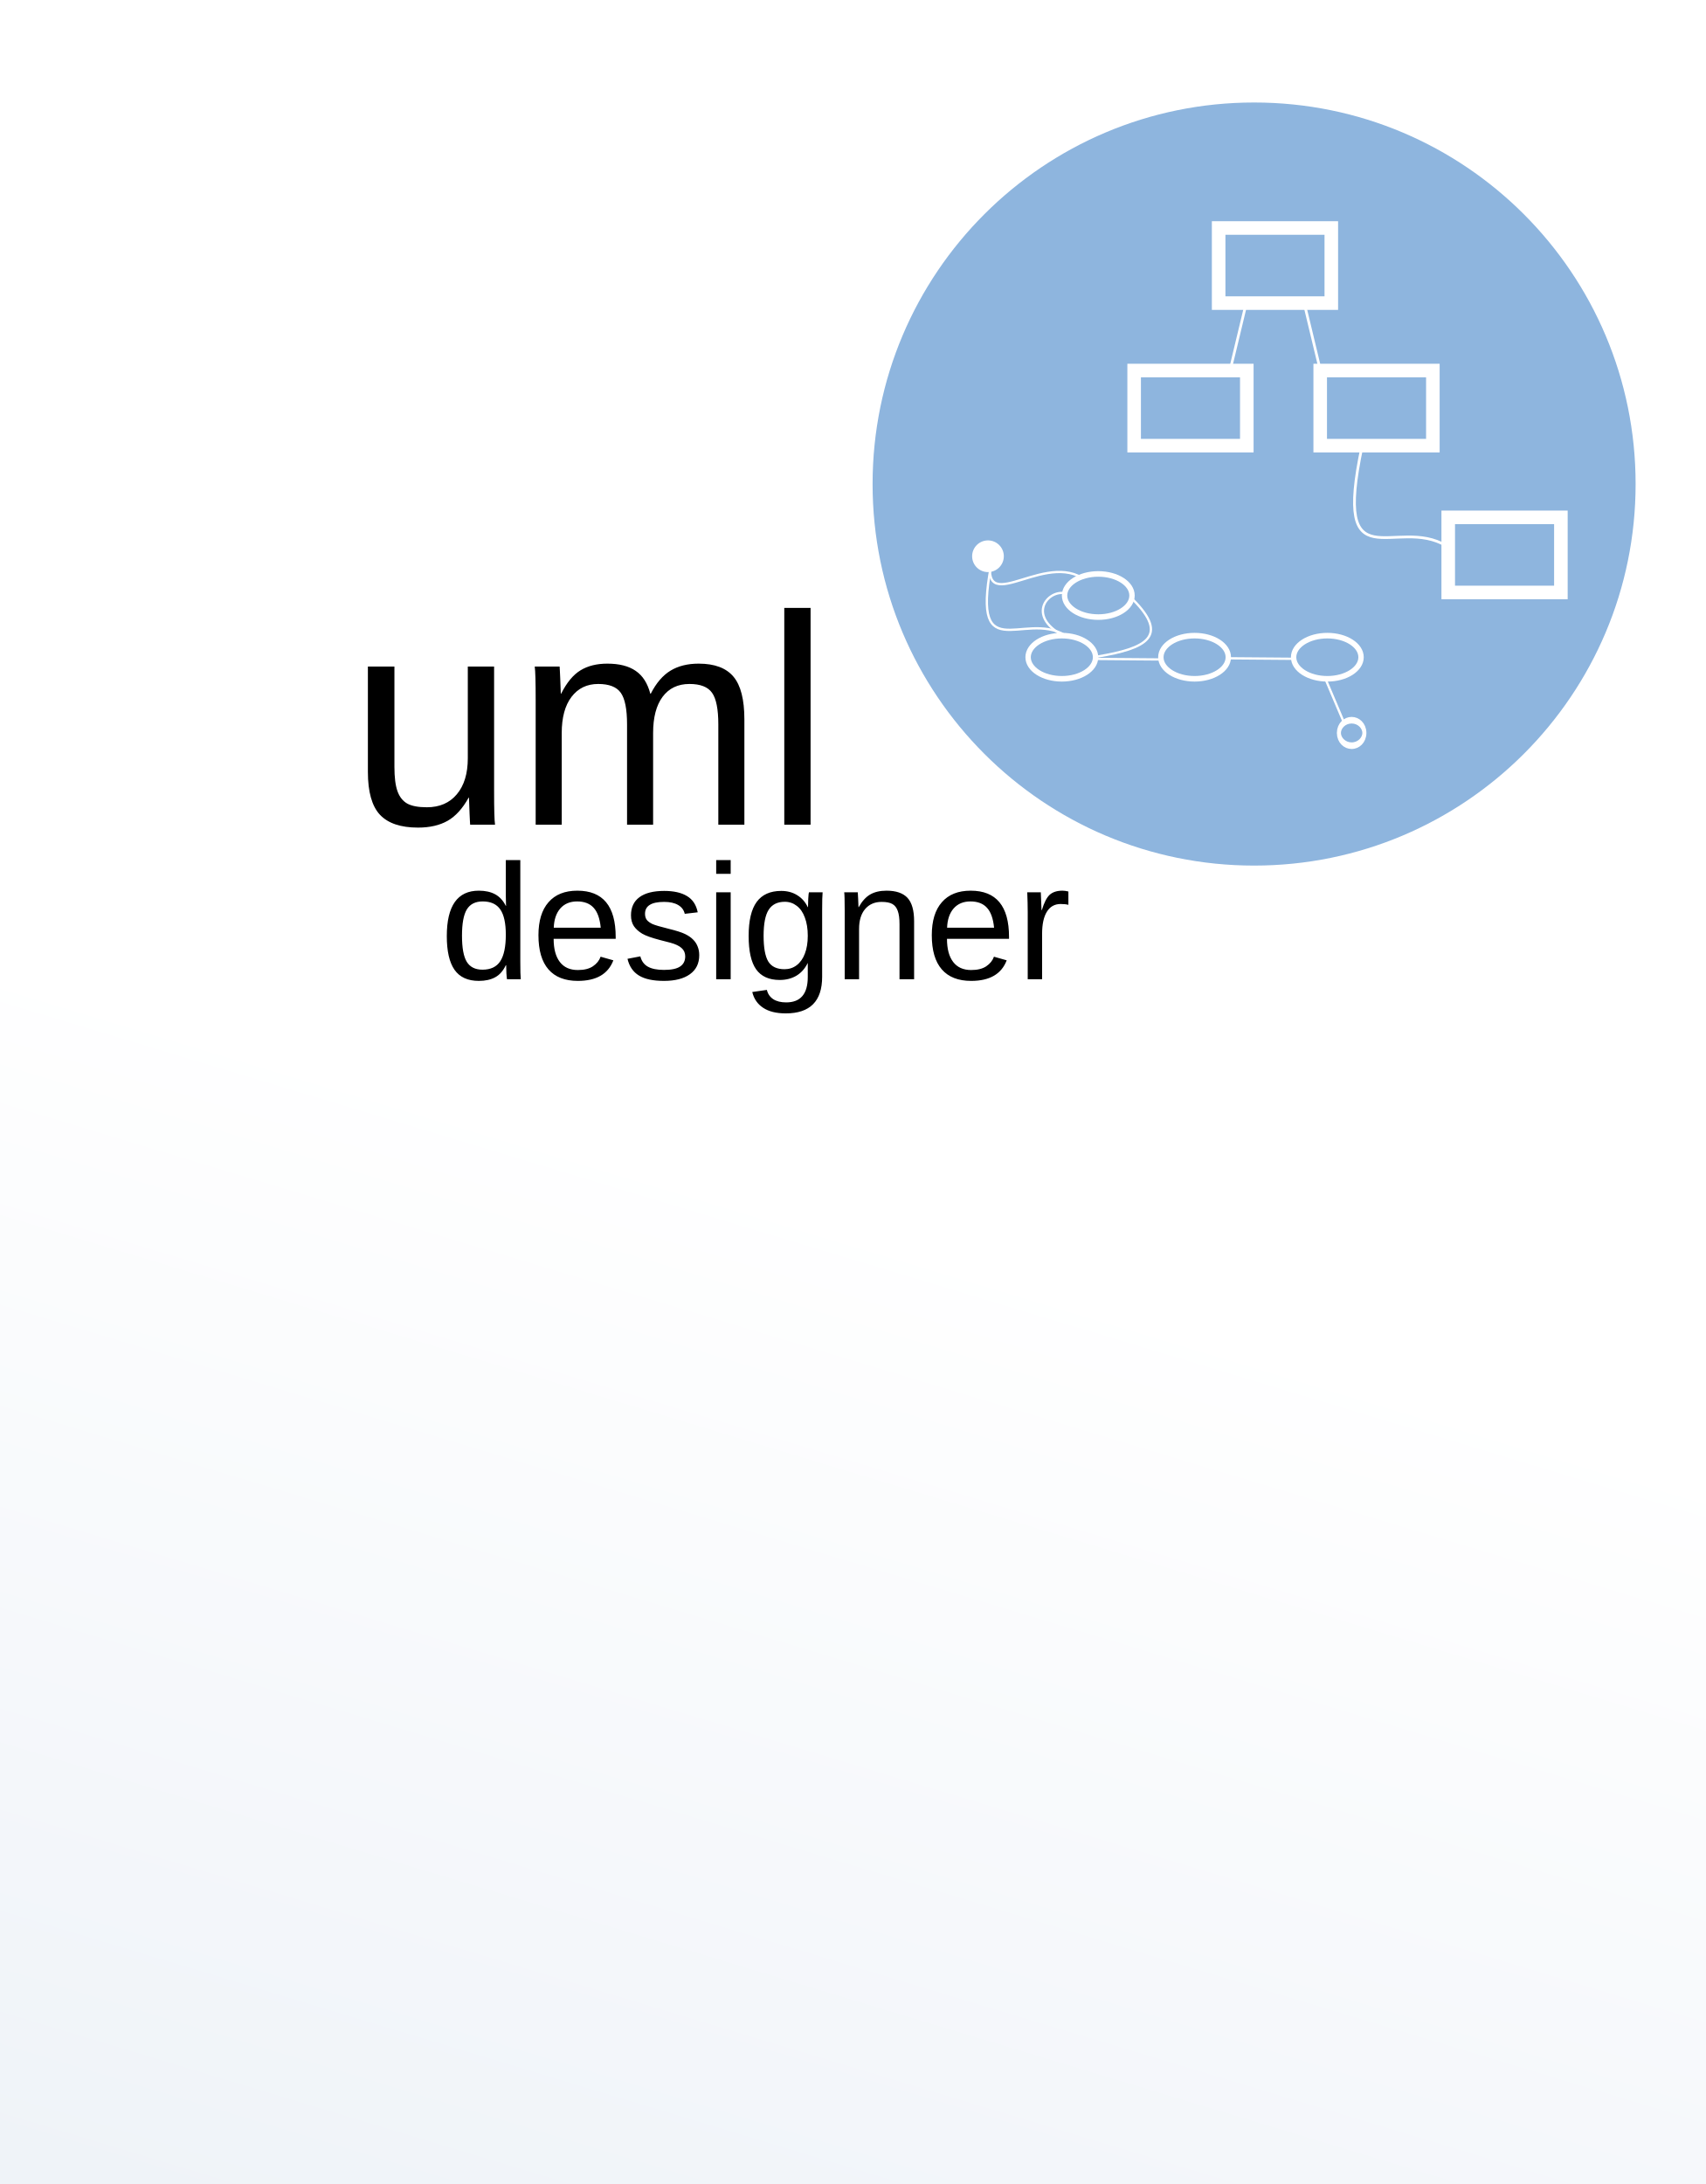
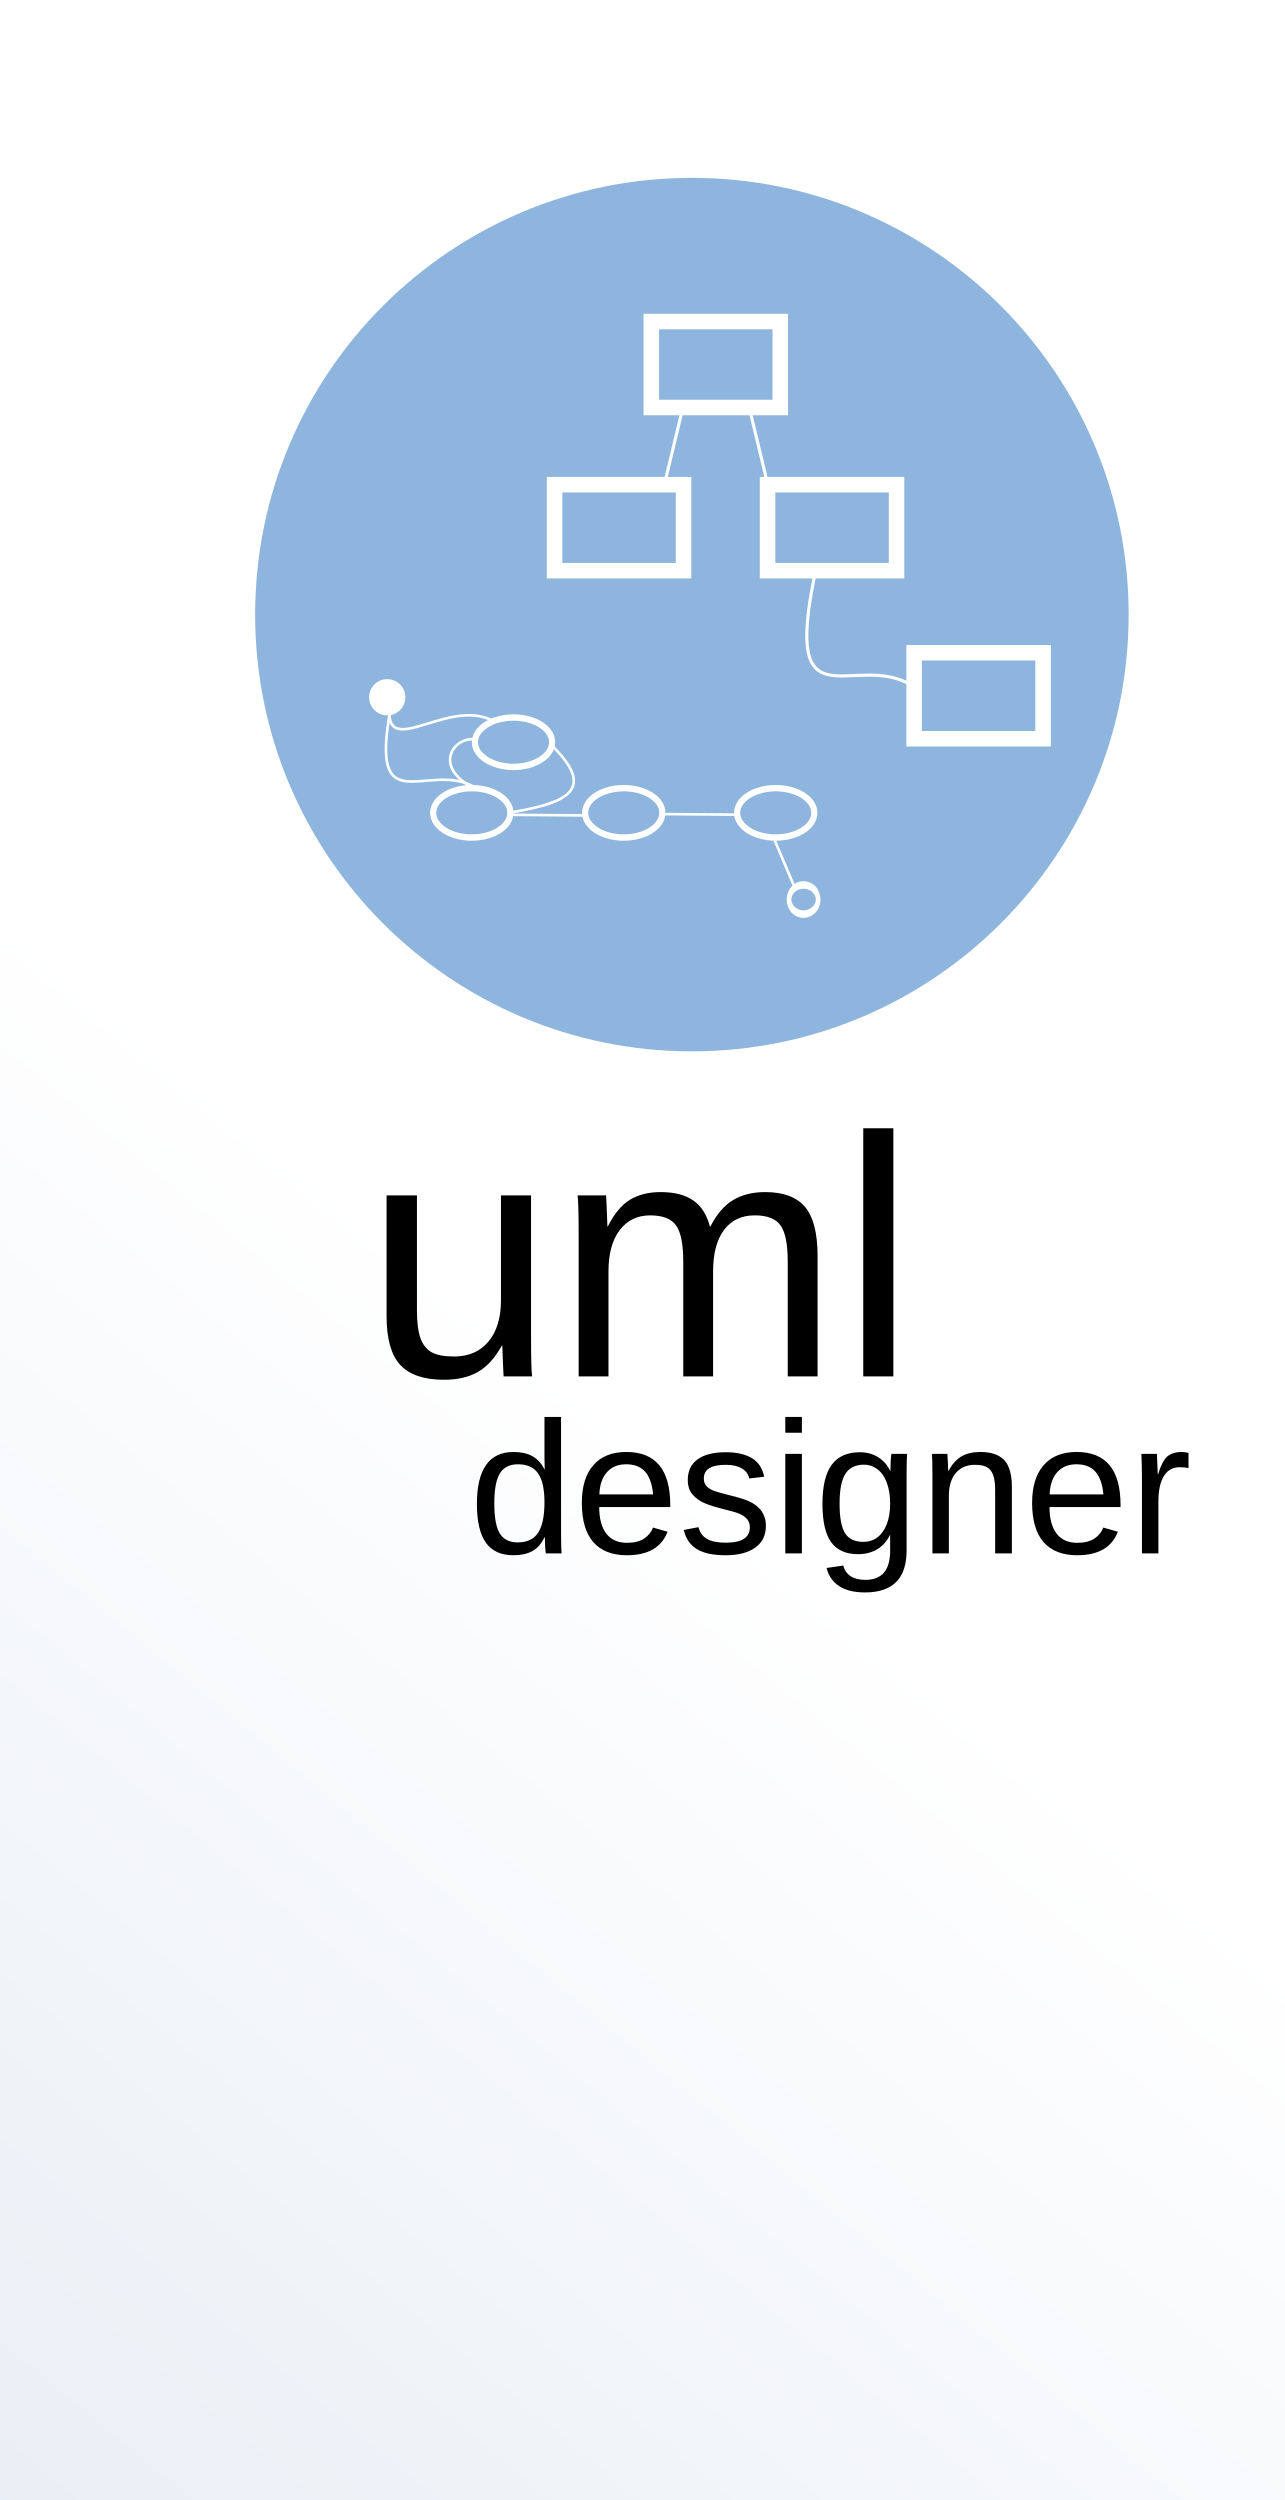
- <svg xmlns="http://www.w3.org/2000/svg" xmlns:xlink="http://www.w3.org/1999/xlink" width="228" height="292" id="svg3095" version="1.1">
+ <svg xmlns="http://www.w3.org/2000/svg" xmlns:xlink="http://www.w3.org/1999/xlink" width="150" height="292" id="svg3095" version="1.1">
  <defs id="defs3097">
    <linearGradient xlink:href="#linearGradient6215" id="linearGradient6221" x1="55.569" y1="127.767" x2="-106.48" y2="676.482" gradientUnits="userSpaceOnUse" gradientTransform="matrix(1.038796,0,0,1.063522,-1.34068,703.1767)" />
    <linearGradient id="linearGradient6215">
      <stop style="stop-color:#ffffff;stop-opacity:1;" offset="0" id="stop6217" />
      <stop style="stop-color:#c0d0e4;stop-opacity:1;" offset="1" id="stop6219" />
    </linearGradient>
-     <linearGradient y2="676.482" x2="-106.48" y1="127.767" x1="55.569" gradientTransform="matrix(1.038796,0,0,1.063522,-98.67823,739.2629)" gradientUnits="userSpaceOnUse" id="linearGradient3118" xlink:href="#linearGradient6215" />
+     <linearGradient y2="676.482" x2="-106.48" y1="127.767" x1="55.569" gradientTransform="matrix(0.3275371,0,0,0.914654,-8.268007,756.2024)" gradientUnits="userSpaceOnUse" id="linearGradient3118" xlink:href="#linearGradient6215" />
  </defs>
  <g id="layer1" transform="translate(0,-760.3622)">
-     <rect style="fill:url(#linearGradient3118);fill-opacity:1;stroke:#a3acb3;stroke-width:2.102;stroke-miterlimit:4;stroke-opacity:1;stroke-dasharray:none" id="rect6213" width="527.399" height="353.451" x="-103.085" y="741.286" />
-     <g transform="translate(67.69545,5.305847)" id="g3155">
+     <rect style="fill:url(#linearGradient3118);fill-opacity:1;stroke:#a3acb3;stroke-width:1.095;stroke-miterlimit:4;stroke-opacity:1;stroke-dasharray:none" id="rect6213" width="166.291" height="303.976" x="-9.658" y="757.943" />
+     <g transform="translate(-19.17767,12.37691)" id="g3155">
      <path style="fill:#8eb5de;fill-opacity:1;stroke:none" id="path3098" d="m 129.3,110.292 c 0,23.153 -18.769,41.921 -41.921,41.921 -23.153,0 -41.921,-18.769 -41.921,-41.921 0,-23.153 18.769,-41.921 41.921,-41.921 23.153,0 41.921,18.769 41.921,41.921 z" transform="matrix(1.216867,0,0,1.216867,-6.337811,685.5615)" />
      <g id="g6813">
        <rect style="fill:none;stroke:#ffffff;stroke-width:1.813;stroke-linecap:butt;stroke-linejoin:miter;stroke-miterlimit:4;stroke-opacity:1;stroke-dasharray:none" id="rect6356" width="15.064" height="10.043" x="95.25" y="785.539" />
        <rect style="fill:none;stroke:#ffffff;stroke-width:1.813;stroke-linecap:butt;stroke-linejoin:miter;stroke-miterlimit:4;stroke-opacity:1;stroke-dasharray:none" id="rect6356-1" width="15.064" height="10.043" x="83.952" y="804.597" />
        <rect style="fill:none;stroke:#ffffff;stroke-width:1.813;stroke-linecap:butt;stroke-linejoin:miter;stroke-miterlimit:4;stroke-opacity:1;stroke-dasharray:none" id="rect6356-8" width="15.064" height="10.043" x="108.83" y="804.597" />
        <rect style="fill:none;stroke:#ffffff;stroke-width:1.813;stroke-linecap:butt;stroke-linejoin:miter;stroke-miterlimit:4;stroke-opacity:1;stroke-dasharray:none" id="rect6356-8-8" width="15.064" height="10.043" x="125.948" y="824.226" />
        <path style="fill:#808080;fill-opacity:1;stroke:#ffffff;stroke-width:0.365;stroke-linecap:butt;stroke-linejoin:miter;stroke-miterlimit:4;stroke-opacity:1;stroke-dasharray:none" d="m 106.662,795.467 2.168,9.016" id="path6403" />
        <path style="fill:#808080;fill-opacity:1;stroke:#ffffff;stroke-width:0.365;stroke-linecap:butt;stroke-linejoin:miter;stroke-miterlimit:4;stroke-opacity:1;stroke-dasharray:none" d="m 98.845,795.981 -2.168,9.016" id="path6403-8" />
        <path style="fill:none;stroke:#ffffff;stroke-width:0.365;stroke-linecap:butt;stroke-linejoin:miter;stroke-miterlimit:4;stroke-opacity:1;stroke-dasharray:none" d="m 114.422,814.754 c -3.948,18.553 4.493,9.178 11.298,13.295" id="path6403-0" />
      </g>
      <g transform="translate(-6.717514,2.563262)" id="g6782">
        <path style="fill:#ffffff;stroke:none" id="path6568" d="m 72.27,104.438 c 0,1.07 -1.404,1.938 -3.135,1.938 C 67.404,106.375 66,105.508 66,104.438 c 0,-1.07 1.404,-1.938 3.135,-1.938 1.731,0 3.135,0.867 3.135,1.938 z" transform="matrix(0.6757637,0,0,1.093409,24.40612,712.6693)" />
        <path style="fill:none;stroke:#ffffff;stroke-width:0.5;stroke-linecap:butt;stroke-linejoin:miter;stroke-miterlimit:4;stroke-opacity:1;stroke-dasharray:none" id="path6568-1" d="m 72.27,104.438 c 0,1.07 -1.404,1.938 -3.135,1.938 C 67.404,106.375 66,105.508 66,104.438 c 0,-1.07 1.404,-1.938 3.135,-1.938 1.731,0 3.135,0.867 3.135,1.938 z" transform="matrix(1.438363,0,0,1.48861,-13.56613,676.6454)" />
        <path style="fill:none;stroke:#ffffff;stroke-width:0.5;stroke-linecap:butt;stroke-linejoin:miter;stroke-miterlimit:4;stroke-opacity:1;stroke-dasharray:none" id="path6568-1-1" d="m 72.27,104.438 c 0,1.07 -1.404,1.938 -3.135,1.938 C 67.404,106.375 66,105.508 66,104.438 c 0,-1.07 1.404,-1.938 3.135,-1.938 1.731,0 3.135,0.867 3.135,1.938 z" transform="matrix(1.438363,0,0,1.48861,-18.44113,684.8954)" />
        <path style="fill:none;stroke:#ffffff;stroke-width:0.307;stroke-linecap:butt;stroke-linejoin:miter;stroke-miterlimit:4;stroke-opacity:1;stroke-dasharray:none" d="m 71.805,826.78 c -3.315,15.58 3.961,7.207 9.675,10.665" id="path6403-0-7" />
        <path style="fill:none;stroke:#ffffff;stroke-width:0.307;stroke-linecap:butt;stroke-linejoin:miter;stroke-miterlimit:4;stroke-opacity:1;stroke-dasharray:none" d="m 71.795,825.842 c -2.44,10.08 6.211,0.457 11.925,3.915" id="path6403-0-7-9" />
        <path style="fill:none;stroke:#ffffff;stroke-width:0.307;stroke-linecap:butt;stroke-linejoin:miter;stroke-miterlimit:4;stroke-opacity:1;stroke-dasharray:none" d="m 81.306,831.78 c -2.435,-0.295 -5.086,3.332 0.325,5.915" id="path6403-0-7-7" />
        <path style="fill:none;stroke:#ffffff;stroke-width:0.307;stroke-linecap:butt;stroke-linejoin:miter;stroke-miterlimit:4;stroke-opacity:1;stroke-dasharray:none" d="m 90.511,832.655 c 4.935,4.955 1.72,6.528 -4.691,7.61" id="path6403-0-7-7-2" />
        <path style="fill:none;stroke:#ffffff;stroke-opacity:1" id="path6568-2" d="m 72.27,104.438 c 0,1.07 -1.404,1.938 -3.135,1.938 C 67.404,106.375 66,105.508 66,104.438 c 0,-1.07 1.404,-1.938 3.135,-1.938 1.731,0 3.135,0.867 3.135,1.938 z" transform="matrix(0.5431711,0,0,0.8788693,82.1979,758.7003)" />
        <path style="fill:none;stroke:#ffffff;stroke-width:0.307;stroke-linecap:butt;stroke-linejoin:miter;stroke-miterlimit:4;stroke-opacity:1;stroke-dasharray:none" d="m 116.204,843.155 2.612,6.165" id="path6403-0-7-8" />
        <path style="fill:none;stroke:#ffffff;stroke-width:0.5;stroke-linecap:butt;stroke-linejoin:miter;stroke-miterlimit:4;stroke-opacity:1;stroke-dasharray:none" id="path6568-1-1-8" d="m 72.27,104.438 c 0,1.07 -1.404,1.938 -3.135,1.938 C 67.404,106.375 66,105.508 66,104.438 c 0,-1.07 1.404,-1.938 3.135,-1.938 1.731,0 3.135,0.867 3.135,1.938 z" transform="matrix(1.438363,0,0,1.48861,-0.6911277,684.8954)" />
        <path style="fill:none;stroke:#ffffff;stroke-width:0.5;stroke-linecap:butt;stroke-linejoin:miter;stroke-miterlimit:4;stroke-opacity:1;stroke-dasharray:none" id="path6568-1-1-6" d="m 72.27,104.438 c 0,1.07 -1.404,1.938 -3.135,1.938 C 67.404,106.375 66,105.508 66,104.438 c 0,-1.07 1.404,-1.938 3.135,-1.938 1.731,0 3.135,0.867 3.135,1.938 z" transform="matrix(1.438363,0,0,1.48861,17.05887,684.8954)" />
        <path style="fill:none;stroke:#ffffff;stroke-width:0.307;stroke-linecap:butt;stroke-linejoin:miter;stroke-miterlimit:4;stroke-opacity:1;stroke-dasharray:none" d="m 103.434,840.507 8.269,0.066" id="path6403-0-7-8-6" />
        <path style="fill:none;stroke:#ffffff;stroke-width:0.307;stroke-linecap:butt;stroke-linejoin:miter;stroke-miterlimit:4;stroke-opacity:1;stroke-dasharray:none" d="m 85.755,840.595 8.269,0.066" id="path6403-0-7-8-6-9" />
      </g>
    </g>
-     <text id="text3094" y="870.622" x="46.599" style="font-size:22px;font-style:normal;font-variant:normal;font-weight:normal;font-stretch:normal;text-align:start;line-height:80%;letter-spacing:0px;word-spacing:0px;writing-mode:lr-tb;text-anchor:start;fill:#000000;fill-opacity:1;stroke:none;font-family:Liberation Sans;-inkscape-font-specification:Liberation Sans" xml:space="preserve">
-       <tspan y="870.622" x="46.599" id="tspan3096" style="font-size:40px;line-height:80%">uml </tspan>
-       <tspan y="891.286" x="46.599" id="tspan3294" style="font-size:22px;font-style:normal;font-variant:normal;font-weight:normal;font-stretch:normal;text-align:start;line-height:80%;writing-mode:lr-tb;text-anchor:start;font-family:Liberation Sans;-inkscape-font-specification:Liberation Sans">  designer</tspan>
+     <text id="text3094" y="921.13" x="42.558" style="font-size:22px;font-style:normal;font-variant:normal;font-weight:normal;font-stretch:normal;text-align:start;line-height:80%;letter-spacing:0px;word-spacing:0px;writing-mode:lr-tb;text-anchor:start;fill:#000000;fill-opacity:1;stroke:none;font-family:Liberation Sans;-inkscape-font-specification:Liberation Sans" xml:space="preserve">
+       <tspan y="921.13" x="42.558" id="tspan3096" style="font-size:40px;line-height:80%">uml </tspan>
+       <tspan y="941.793" x="42.558" id="tspan3294" style="font-size:22px;font-style:normal;font-variant:normal;font-weight:normal;font-stretch:normal;text-align:start;line-height:80%;writing-mode:lr-tb;text-anchor:start;font-family:Liberation Sans;-inkscape-font-specification:Liberation Sans">  designer</tspan>
    </text>
  </g>
</svg>
